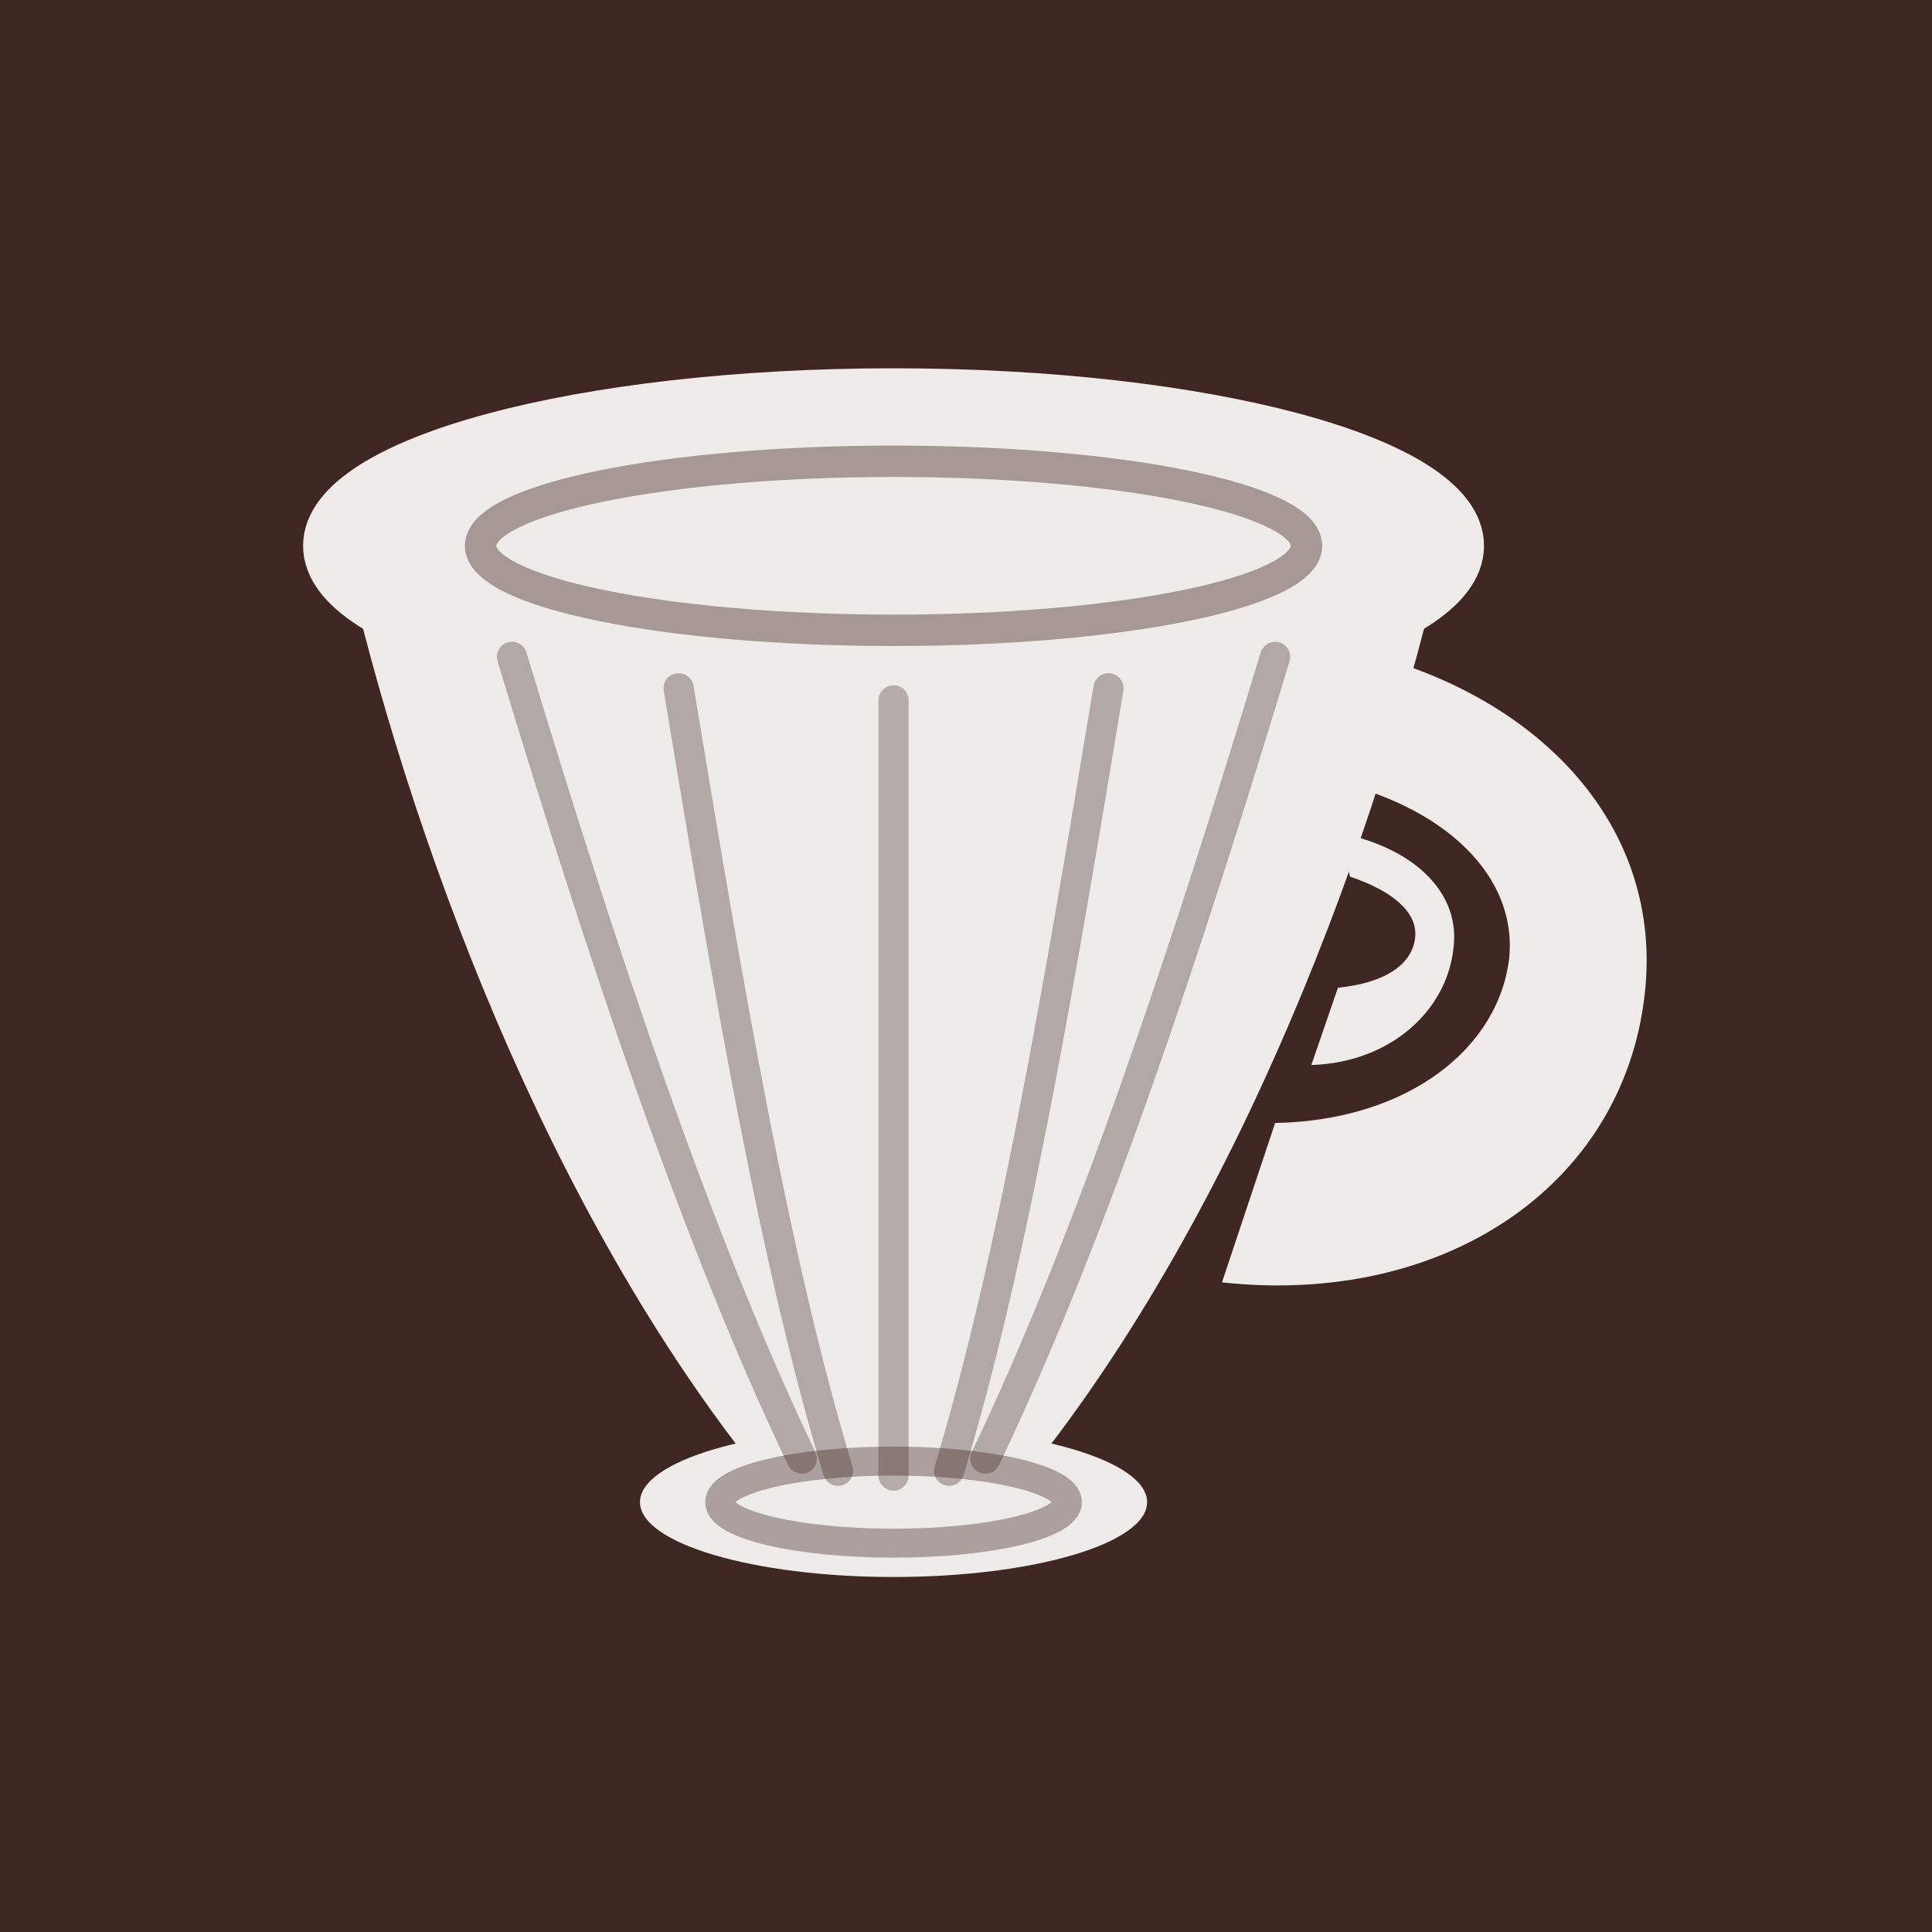
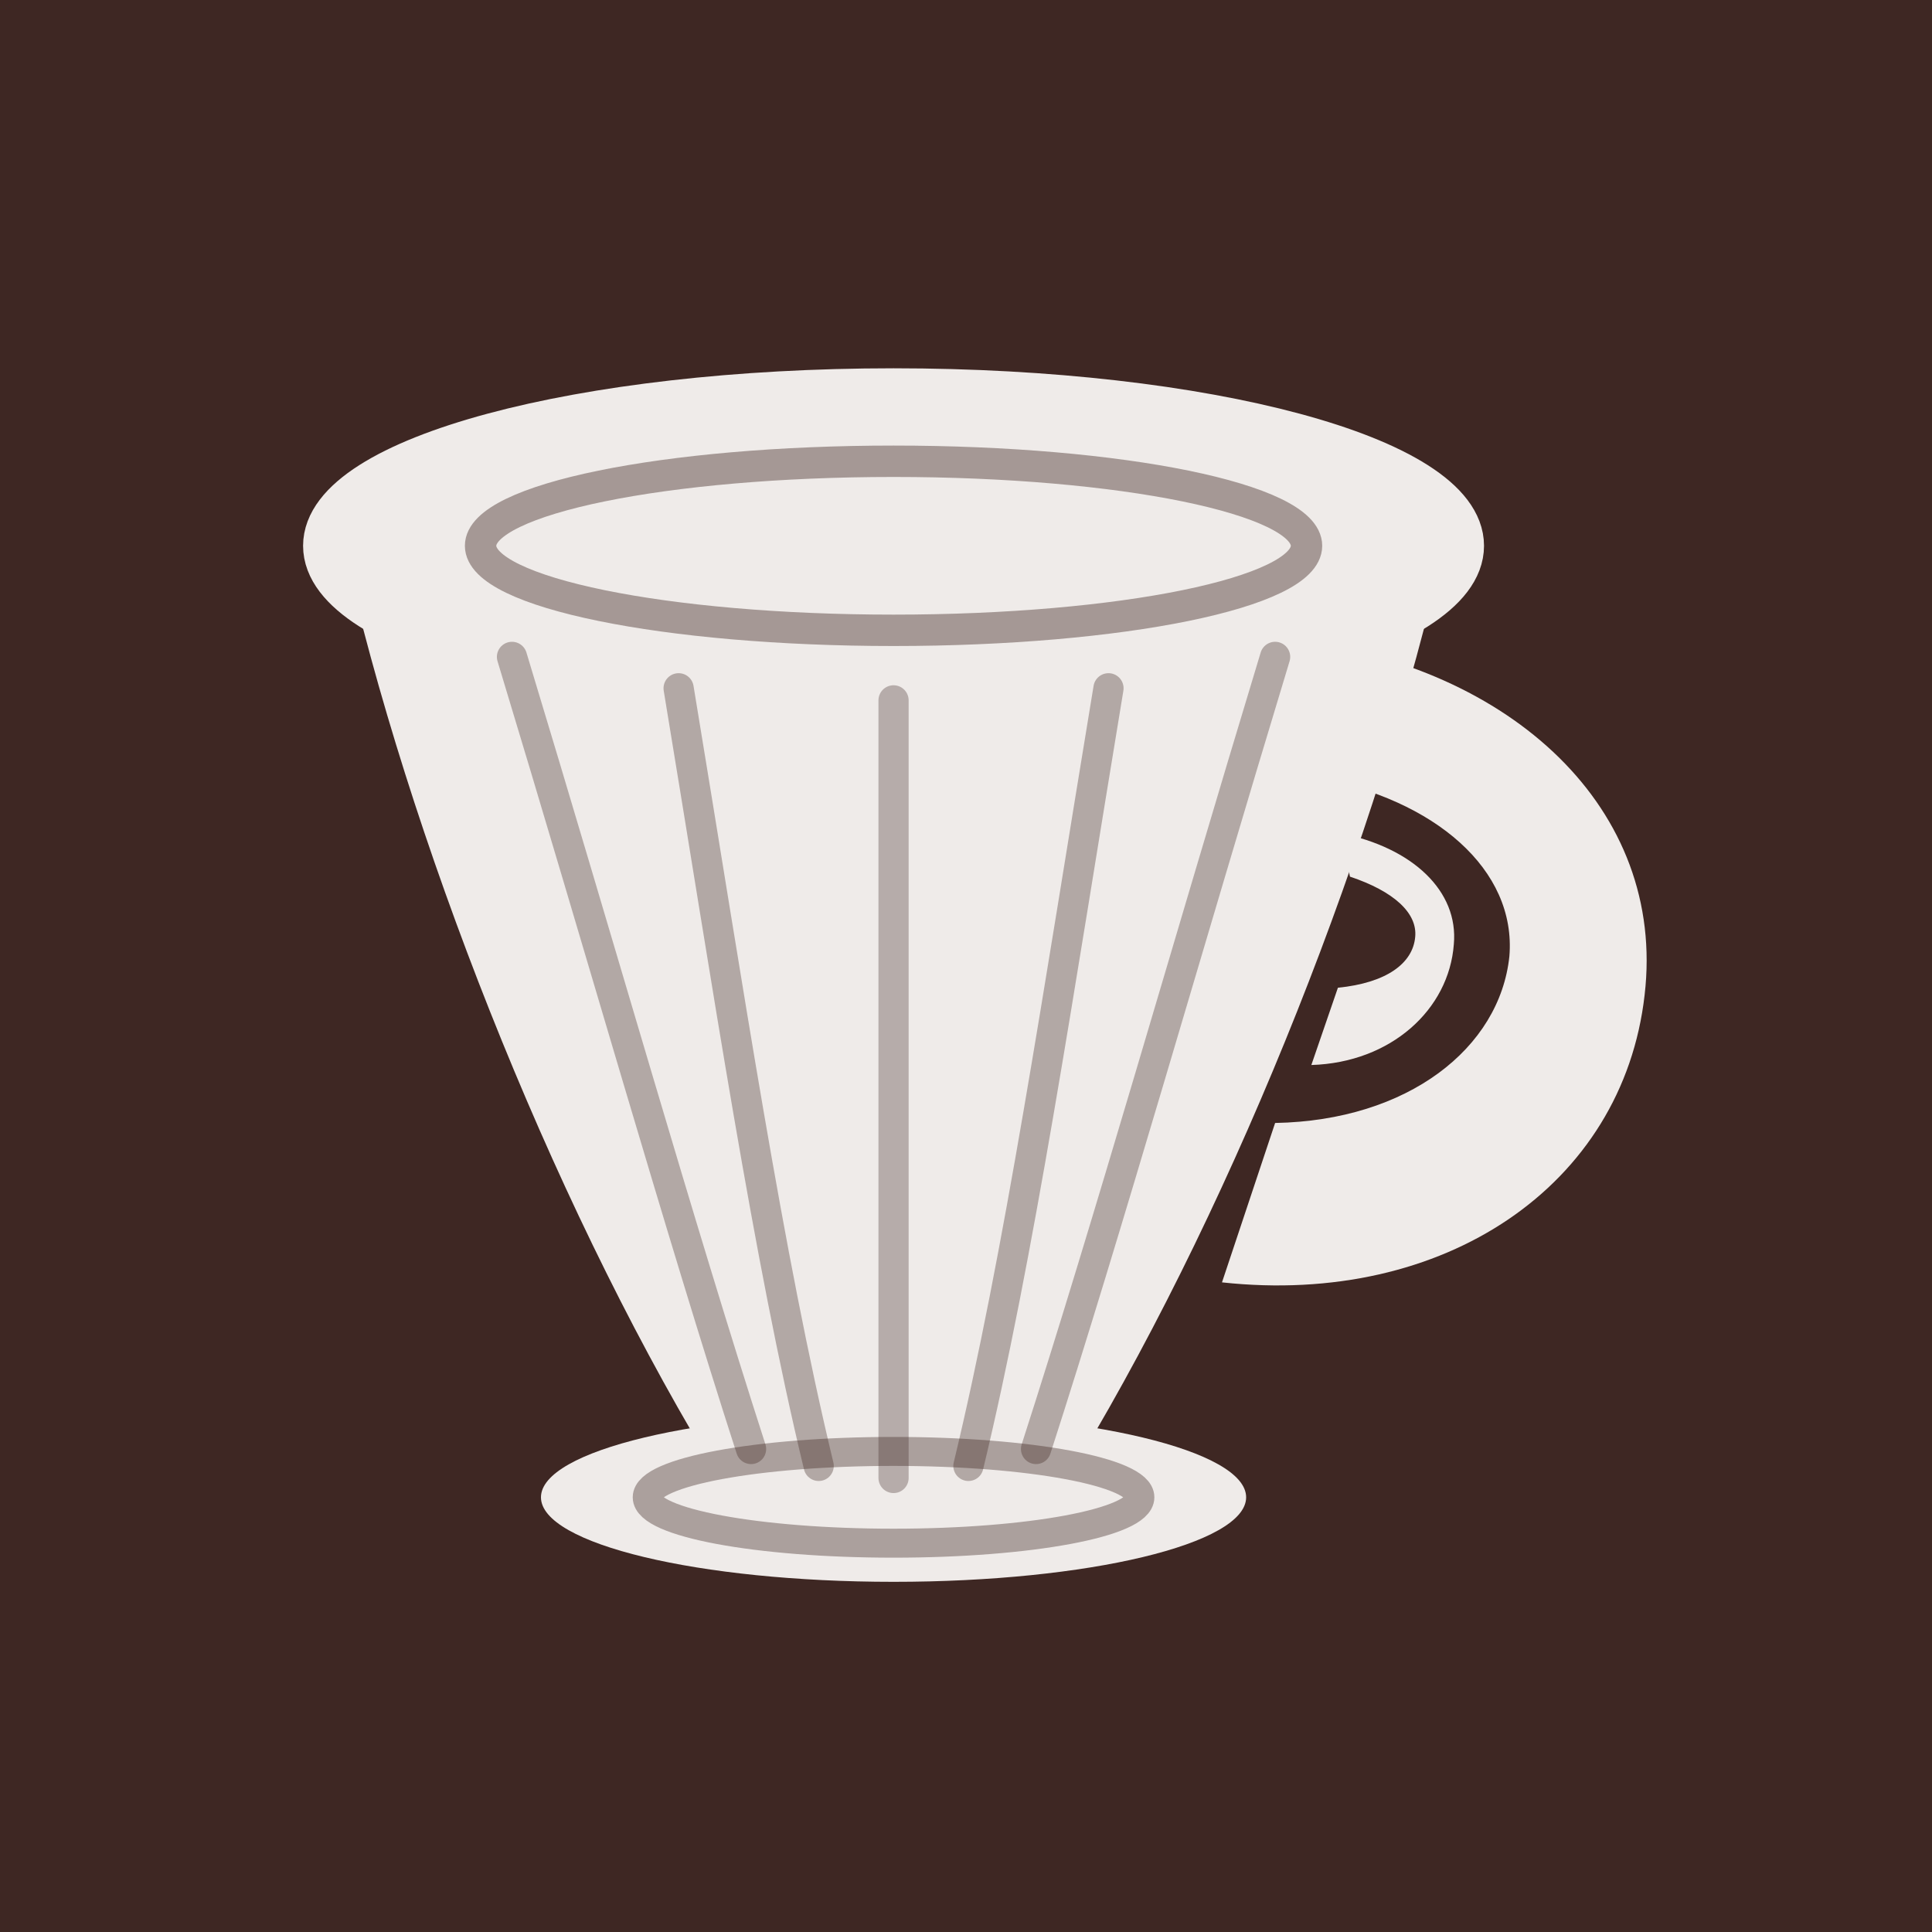
<svg xmlns="http://www.w3.org/2000/svg" viewBox="0 0 512 512">
  <rect width="512" height="512" fill="#3E2723" />
  <g transform="translate(51.2, 64) scale(6.4)" fill="none">
    <path d="M45.6 16.5C54.6 17.6 61 23.5 60.1 31.2C59.2 39.1 51.8 44.1 42.6 43.1L44.8 36.5C50.3 36.4 54.1 33.4 54.5 29.6C54.8 26 51.4 23.1 46.5 22.2L45.6 16.5ZM47.5 24.5C50.5 25.1 52.4 26.9 52.2 29.1C52 31.8 49.6 34 46.3 34.1L47.4 30.9C49.4 30.7 50.5 29.9 50.6 28.8C50.7 27.8 49.7 26.9 47.9 26.3L47.5 24.5Z" fill="#EFEBE9" fill-rule="evenodd" />
-     <path d="M6.2 12.6C8.9 24.6 14.7 40.2 23.5 51.1C25.4 53.3 32.6 53.3 34.5 51.1C43.3 40.2 49.1 24.6 51.8 12.6C42.4 17.8 15.6 17.8 6.2 12.6Z" fill="#EFEBE9" />
-     <ellipse cx="29" cy="52.2" rx="10.5" ry="3.1" fill="#EFEBE9" />
-     <ellipse cx="29" cy="52.2" rx="7.2" ry="1.7" stroke="#3E2723" stroke-width="1.2" stroke-opacity="0.38" />
+     <path d="M6.2 12.6C8.9 24.6 14.7 39.4 21.3 50.4C24.1 53.1 33.9 53.1 36.7 50.4C43.3 39.4 49.1 24.6 51.8 12.6C42.4 17.8 15.6 17.8 6.2 12.6Z" fill="#EFEBE9" />
+     <ellipse cx="29" cy="52" rx="14.6" ry="3.5" fill="#EFEBE9" />
+     <ellipse cx="29" cy="52" rx="10.2" ry="1.9" stroke="#3E2723" stroke-width="1.2" stroke-opacity="0.38" />
    <ellipse cx="29" cy="12.6" rx="23.4" ry="6.3" fill="#EFEBE9" stroke="#EFEBE9" stroke-width="2.1" />
    <ellipse cx="29" cy="12.6" rx="17.1" ry="3.5" stroke="#3E2723" stroke-width="1.3" stroke-opacity="0.42" />
-     <path d="M13.2 17.2C16.9 29.4 20.8 41.2 25.2 50.4" stroke="#3E2723" stroke-width="1.25" stroke-linecap="round" stroke-opacity="0.34" />
-     <path d="M20.1 18.5C22.2 31.2 24.1 42.3 26.7 50.9" stroke="#3E2723" stroke-width="1.25" stroke-linecap="round" stroke-opacity="0.34" />
-     <path d="M29 19C29 31.5 29 42.6 29 51.1" stroke="#3E2723" stroke-width="1.25" stroke-linecap="round" stroke-opacity="0.32" />
-     <path d="M37.9 18.5C35.8 31.2 33.9 42.3 31.3 50.9" stroke="#3E2723" stroke-width="1.25" stroke-linecap="round" stroke-opacity="0.34" />
-     <path d="M44.8 17.2C41.1 29.4 37.2 41.2 32.8 50.4" stroke="#3E2723" stroke-width="1.25" stroke-linecap="round" stroke-opacity="0.34" />
+     <path d="M13.2 17.2C16.9 29.4 20.1 40.7 23.1 50" stroke="#3E2723" stroke-width="1.25" stroke-linecap="round" stroke-opacity="0.34" />
+     <path d="M20.1 18.5C22.2 31.2 23.8 42 25.9 50.7" stroke="#3E2723" stroke-width="1.25" stroke-linecap="round" stroke-opacity="0.34" />
+     <path d="M29 19C29 31.5 29 42.6 29 51.2" stroke="#3E2723" stroke-width="1.25" stroke-linecap="round" stroke-opacity="0.32" />
+     <path d="M37.9 18.5C35.8 31.2 34.2 42 32.1 50.7" stroke="#3E2723" stroke-width="1.25" stroke-linecap="round" stroke-opacity="0.34" />
+     <path d="M44.8 17.2C41.1 29.4 37.9 40.7 34.9 50" stroke="#3E2723" stroke-width="1.25" stroke-linecap="round" stroke-opacity="0.34" />
  </g>
</svg>
